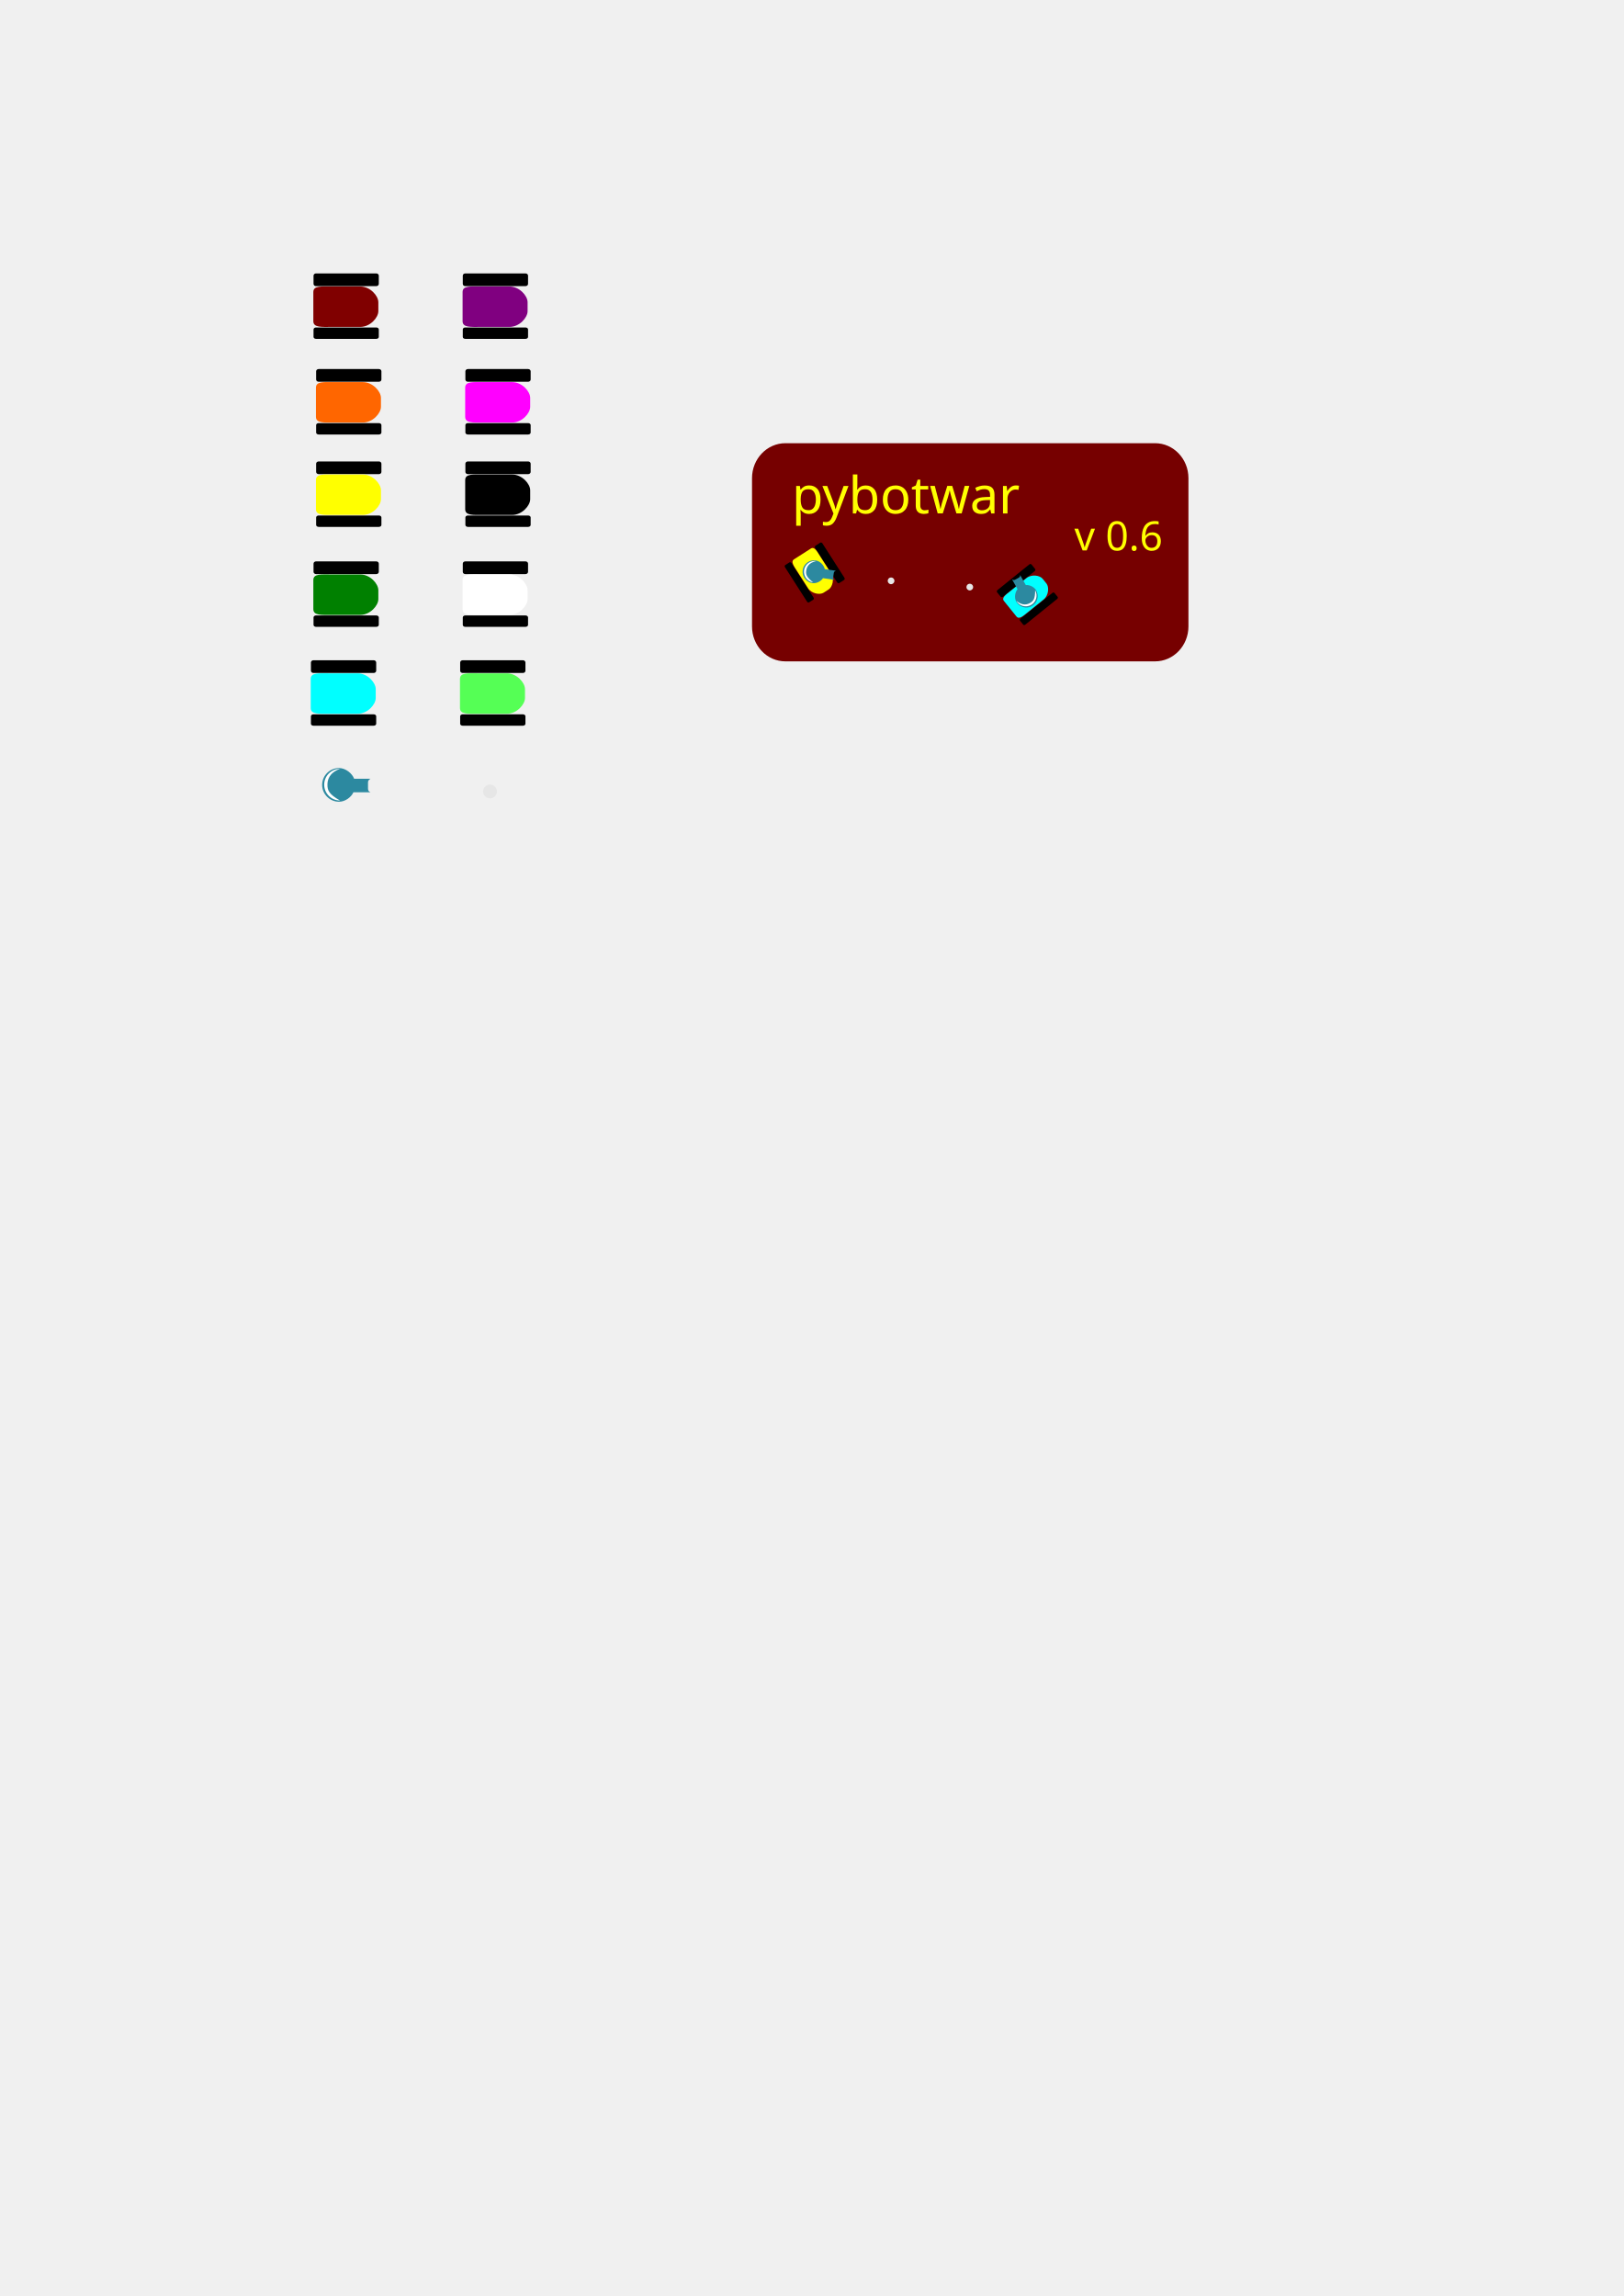
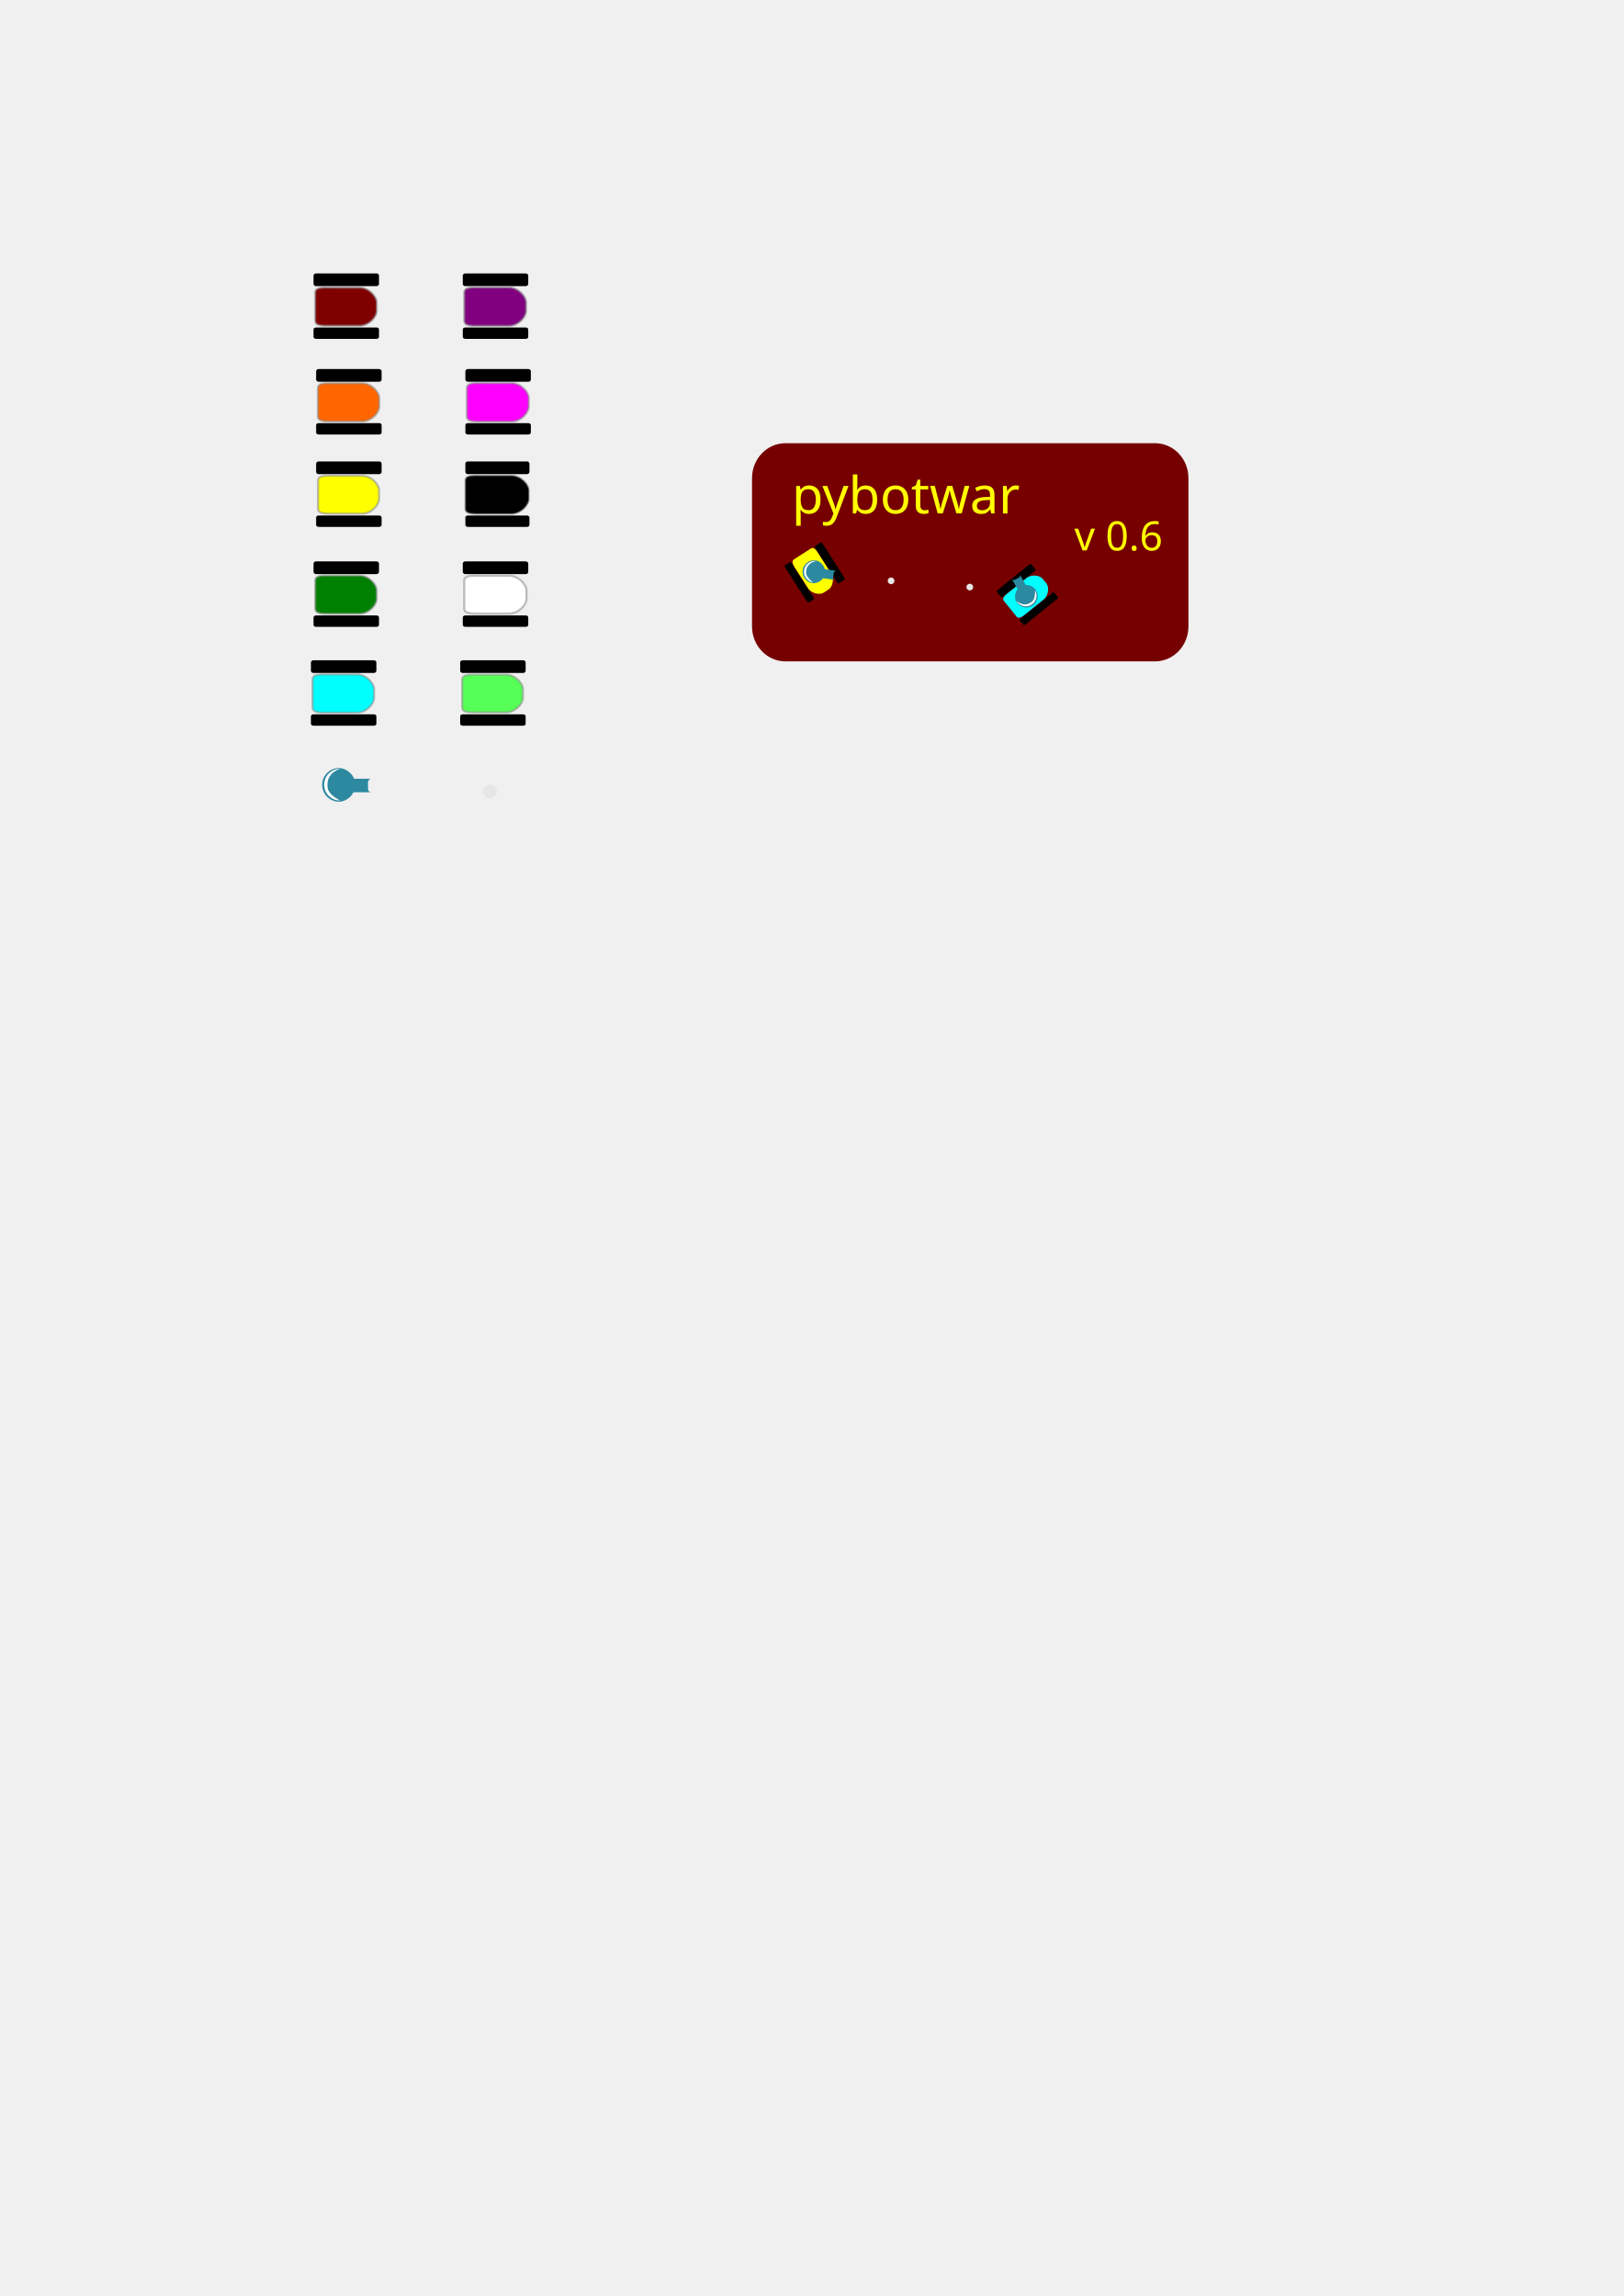
<svg xmlns="http://www.w3.org/2000/svg" width="744.094" height="1052.362" id="svg3172">
  <defs id="defs3174">
    </defs>
  <g id="layer1">
-     <g id="r01" transform="matrix(0.2782805,0,0,0.277474,103.6351,112.221)">
+     <g id="r01" transform="matrix(0.2790918,0,0,0.277474,103.5183,112.221)">
      <rect rx="4.149" ry="3.695" y="47.199" x="143.908" height="20.997" width="107.492" id="rect3182" style="opacity:1;fill:#000000;fill-opacity:1;fill-rule:evenodd;stroke:none;stroke-width:3.84;stroke-linecap:butt;stroke-linejoin:miter;marker:none;marker-start:none;marker-mid:none;marker-end:none;stroke-miterlimit:4;stroke-dasharray:none;stroke-dashoffset:0;stroke-opacity:1;visibility:visible;display:inline;overflow:visible;enable-background:accumulate" />
      <rect style="opacity:1;fill:#000000;fill-opacity:1;fill-rule:evenodd;stroke:none;stroke-width:3.84;stroke-linecap:butt;stroke-linejoin:miter;marker:none;marker-start:none;marker-mid:none;marker-end:none;stroke-miterlimit:4;stroke-dasharray:none;stroke-dashoffset:0;stroke-opacity:1;visibility:visible;display:inline;overflow:visible;enable-background:accumulate" id="rect3695" width="107.492" height="18.803" x="143.908" y="136.514" ry="3.233" rx="4.149" />
-       <path id="rect3697" d="M 173.42,68.823 L 220.816,68.823 C 237.339,68.823 250.641,84.239 250.641,94.825 C 250.641,94.825 250.641,103.305 250.641,109.573 C 250.641,120.158 237.339,135.574 220.816,135.574 L 173.42,135.574 C 156.897,135.574 143.595,136.767 143.595,126.182 L 143.595,77.902 C 143.595,67.316 156.897,68.823 173.42,68.823 z" style="fill:#800000;fill-opacity:1;fill-rule:evenodd;stroke:none;stroke-width:3.84;stroke-linecap:butt;stroke-linejoin:miter;marker:none;marker-start:none;marker-mid:none;marker-end:none;stroke-miterlimit:4;stroke-dashoffset:0;stroke-opacity:1;visibility:visible;display:inline;overflow:visible;enable-background:accumulate" />
+       <path id="rect3697" d="M 174.739,70.679 L 219.497,70.679 C 235.101,70.679 247.663,85.238 247.663,95.234 C 247.663,95.234 247.663,103.242 247.663,109.161 C 247.663,119.158 235.101,133.716 219.497,133.716 L 174.739,133.716 C 159.135,133.716 146.573,134.843 146.573,124.847 L 146.573,79.253 C 146.573,69.256 159.135,70.679 174.739,70.679 z" style="fill:#800000;fill-opacity:1;fill-rule:evenodd;stroke:#8c8c8c;stroke-width:3.627;stroke-linecap:butt;stroke-linejoin:miter;marker:none;marker-start:none;marker-mid:none;marker-end:none;stroke-miterlimit:4;stroke-dashoffset:0;stroke-opacity:0.549;visibility:visible;display:inline;overflow:visible;enable-background:accumulate" />
    </g>
-     <g id="r02" transform="matrix(0.2782805,0,0,0.2774739,104.8296,113.3969)">
+     <g id="r02" transform="matrix(0.2790918,0,0,0.2774739,104.7129,113.3969)">
      <rect style="opacity:1;fill:#000000;fill-opacity:1;fill-rule:evenodd;stroke:none;stroke-width:3.84;stroke-linecap:butt;stroke-linejoin:miter;marker:none;marker-start:none;marker-mid:none;marker-end:none;stroke-miterlimit:4;stroke-dasharray:none;stroke-dashoffset:0;stroke-opacity:1;visibility:visible;display:inline;overflow:visible;enable-background:accumulate" id="rect3700" width="107.492" height="20.997" x="143.908" y="200.93" ry="3.695" rx="4.149" />
      <rect rx="4.149" ry="3.233" y="290.245" x="143.908" height="18.803" width="107.492" id="rect3702" style="opacity:1;fill:#000000;fill-opacity:1;fill-rule:evenodd;stroke:none;stroke-width:3.84;stroke-linecap:butt;stroke-linejoin:miter;marker:none;marker-start:none;marker-mid:none;marker-end:none;stroke-miterlimit:4;stroke-dasharray:none;stroke-dashoffset:0;stroke-opacity:1;visibility:visible;display:inline;overflow:visible;enable-background:accumulate" />
-       <path style="fill:#ff6600;fill-opacity:1;fill-rule:evenodd;stroke:none;stroke-width:3.84;stroke-linecap:butt;stroke-linejoin:miter;marker:none;marker-start:none;marker-mid:none;marker-end:none;stroke-miterlimit:4;stroke-dashoffset:0;stroke-opacity:1;visibility:visible;display:inline;overflow:visible;enable-background:accumulate" d="M 173.42,222.554 L 220.816,222.554 C 237.339,222.554 250.641,237.97 250.641,248.555 C 250.641,248.555 250.641,257.036 250.641,263.303 C 250.641,273.889 237.339,289.305 220.816,289.305 L 173.42,289.305 C 156.897,289.305 143.595,290.498 143.595,279.913 L 143.595,231.632 C 143.595,221.047 156.897,222.554 173.42,222.554 z" id="path3704" />
+       <path style="fill:#ff6600;fill-opacity:1;fill-rule:evenodd;stroke:#8c8c8c;stroke-width:3.623;stroke-linecap:butt;stroke-linejoin:miter;marker:none;marker-start:none;marker-mid:none;marker-end:none;stroke-miterlimit:4;stroke-dashoffset:0;stroke-opacity:0.549;visibility:visible;display:inline;overflow:visible;enable-background:accumulate" d="M 174.762,224.442 L 219.474,224.442 C 235.062,224.442 247.611,238.986 247.611,248.972 C 247.611,248.972 247.611,256.972 247.611,262.885 C 247.611,272.871 235.062,287.415 219.474,287.415 L 174.762,287.415 C 159.174,287.415 146.625,288.54 146.625,278.554 L 146.625,233.007 C 146.625,223.021 159.174,224.442 174.762,224.442 z" id="path3704" />
    </g>
-     <g id="r03" transform="matrix(0.2782805,0,0,0.2774739,104.8296,114.4946)">
+     <g id="r03" transform="matrix(0.2790918,0,0,0.2774739,104.7129,114.4946)">
      <rect rx="4.149" ry="3.695" y="349.593" x="143.908" height="20.997" width="107.492" id="rect3706" style="opacity:1;fill:#000000;fill-opacity:1;fill-rule:evenodd;stroke:none;stroke-width:3.84;stroke-linecap:butt;stroke-linejoin:miter;marker:none;marker-start:none;marker-mid:none;marker-end:none;stroke-miterlimit:4;stroke-dasharray:none;stroke-dashoffset:0;stroke-opacity:1;visibility:visible;display:inline;overflow:visible;enable-background:accumulate" />
      <rect style="opacity:1;fill:#000000;fill-opacity:1;fill-rule:evenodd;stroke:none;stroke-width:3.84;stroke-linecap:butt;stroke-linejoin:miter;marker:none;marker-start:none;marker-mid:none;marker-end:none;stroke-miterlimit:4;stroke-dasharray:none;stroke-dashoffset:0;stroke-opacity:1;visibility:visible;display:inline;overflow:visible;enable-background:accumulate" id="rect3708" width="107.492" height="18.803" x="143.908" y="438.908" ry="3.233" rx="4.149" />
-       <path id="path3710" d="M 173.42,371.216 L 220.816,371.216 C 237.339,371.216 250.641,386.633 250.641,397.218 C 250.641,397.218 250.641,405.698 250.641,411.966 C 250.641,422.552 237.339,437.968 220.816,437.968 L 173.42,437.968 C 156.897,437.968 143.595,439.161 143.595,428.576 L 143.595,380.295 C 143.595,369.71 156.897,371.216 173.42,371.216 z" style="fill:#ffff00;fill-opacity:1;fill-rule:evenodd;stroke:none;stroke-width:3.84;stroke-linecap:butt;stroke-linejoin:miter;marker:none;marker-start:none;marker-mid:none;marker-end:none;stroke-miterlimit:4;stroke-dashoffset:0;stroke-opacity:1;visibility:visible;display:inline;overflow:visible;enable-background:accumulate" />
+       <path id="path3710" d="M 174.93,373.341 L 219.306,373.341 C 234.778,373.341 247.233,387.775 247.233,397.687 C 247.233,397.687 247.233,405.627 247.233,411.496 C 247.233,421.407 234.778,435.841 219.306,435.841 L 174.93,435.841 C 159.458,435.841 147.003,436.958 147.003,427.047 L 147.003,381.841 C 147.003,371.93 159.458,373.341 174.93,373.341 z" style="fill:#ffff00;fill-opacity:1;fill-rule:evenodd;stroke:#8c8c8c;stroke-width:3.596;stroke-linecap:butt;stroke-linejoin:miter;marker:none;marker-start:none;marker-mid:none;marker-end:none;stroke-miterlimit:4;stroke-dashoffset:0;stroke-opacity:0.549;visibility:visible;display:inline;overflow:visible;enable-background:accumulate" />
    </g>
-     <g id="r04" transform="matrix(0.2782805,0,0,0.2774739,103.6351,115.7746)">
+     <g id="r04" transform="matrix(0.2790918,0,0,0.2774739,103.5183,115.7746)">
      <rect style="opacity:1;fill:#000000;fill-opacity:1;fill-rule:evenodd;stroke:none;stroke-width:3.84;stroke-linecap:butt;stroke-linejoin:miter;marker:none;marker-start:none;marker-mid:none;marker-end:none;stroke-miterlimit:4;stroke-dasharray:none;stroke-dashoffset:0;stroke-opacity:1;visibility:visible;display:inline;overflow:visible;enable-background:accumulate" id="rect3712" width="107.492" height="20.997" x="143.908" y="510.081" ry="3.695" rx="4.149" />
      <rect rx="4.149" ry="3.233" y="599.396" x="143.908" height="18.803" width="107.492" id="rect3714" style="opacity:1;fill:#000000;fill-opacity:1;fill-rule:evenodd;stroke:none;stroke-width:3.84;stroke-linecap:butt;stroke-linejoin:miter;marker:none;marker-start:none;marker-mid:none;marker-end:none;stroke-miterlimit:4;stroke-dasharray:none;stroke-dashoffset:0;stroke-opacity:1;visibility:visible;display:inline;overflow:visible;enable-background:accumulate" />
-       <path style="fill:#008000;fill-opacity:1;fill-rule:evenodd;stroke:none;stroke-width:3.84;stroke-linecap:butt;stroke-linejoin:miter;marker:none;marker-start:none;marker-mid:none;marker-end:none;stroke-miterlimit:4;stroke-dashoffset:0;stroke-opacity:1;visibility:visible;display:inline;overflow:visible;enable-background:accumulate" d="M 173.42,531.705 L 220.816,531.705 C 237.339,531.705 250.641,547.121 250.641,557.706 C 250.641,557.706 250.641,566.187 250.641,572.454 C 250.641,583.04 237.339,598.456 220.816,598.456 L 173.42,598.456 C 156.897,598.456 143.595,599.649 143.595,589.064 L 143.595,540.783 C 143.595,530.198 156.897,531.705 173.42,531.705 z" id="path3716" />
+       <path style="fill:#008000;fill-opacity:1;fill-rule:evenodd;stroke:#8c8c8c;stroke-width:3.623;stroke-linecap:butt;stroke-linejoin:miter;marker:none;marker-start:none;marker-mid:none;marker-end:none;stroke-miterlimit:4;stroke-dashoffset:0;stroke-opacity:0.549;visibility:visible;display:inline;overflow:visible;enable-background:accumulate" d="M 174.762,533.593 L 219.474,533.593 C 235.062,533.593 247.611,548.137 247.611,558.123 C 247.611,558.123 247.611,566.123 247.611,572.036 C 247.611,582.022 235.062,596.566 219.474,596.566 L 174.762,596.566 C 159.174,596.566 146.625,597.691 146.625,587.705 L 146.625,542.158 C 146.625,532.172 159.174,533.593 174.762,533.593 z" id="path3716" />
    </g>
-     <g id="r05" transform="matrix(0.2782805,0,0,0.277474,102.4405,117.0286)">
+     <g id="r05" transform="matrix(0.2790918,0,0,0.277474,102.3238,117.0286)">
      <rect rx="4.149" ry="3.695" y="668.88" x="143.908" height="20.997" width="107.492" id="rect3718" style="opacity:1;fill:#000000;fill-opacity:1;fill-rule:evenodd;stroke:none;stroke-width:3.84;stroke-linecap:butt;stroke-linejoin:miter;marker:none;marker-start:none;marker-mid:none;marker-end:none;stroke-miterlimit:4;stroke-dasharray:none;stroke-dashoffset:0;stroke-opacity:1;visibility:visible;display:inline;overflow:visible;enable-background:accumulate" />
      <rect style="opacity:1;fill:#000000;fill-opacity:1;fill-rule:evenodd;stroke:none;stroke-width:3.84;stroke-linecap:butt;stroke-linejoin:miter;marker:none;marker-start:none;marker-mid:none;marker-end:none;stroke-miterlimit:4;stroke-dasharray:none;stroke-dashoffset:0;stroke-opacity:1;visibility:visible;display:inline;overflow:visible;enable-background:accumulate" id="rect3720" width="107.492" height="18.803" x="143.908" y="758.195" ry="3.233" rx="4.149" />
-       <path id="path3722" d="M 173.42,690.504 L 220.816,690.504 C 237.339,690.504 250.641,705.92 250.641,716.505 C 250.641,716.505 250.641,724.986 250.641,731.253 C 250.641,741.839 237.339,757.255 220.816,757.255 L 173.42,757.255 C 156.897,757.255 143.595,758.448 143.595,747.863 L 143.595,699.582 C 143.595,688.997 156.897,690.504 173.42,690.504 z" style="fill:#00ffff;fill-opacity:1;fill-rule:evenodd;stroke:none;stroke-width:3.84;stroke-linecap:butt;stroke-linejoin:miter;marker:none;marker-start:none;marker-mid:none;marker-end:none;stroke-miterlimit:4;stroke-dashoffset:0;stroke-opacity:1;visibility:visible;display:inline;overflow:visible;enable-background:accumulate" />
+       <path id="path3722" d="M 174.762,692.392 L 219.474,692.392 C 235.062,692.392 247.611,706.936 247.611,716.922 C 247.611,716.922 247.611,724.922 247.611,730.835 C 247.611,740.821 235.062,755.364 219.474,755.364 L 174.762,755.364 C 159.174,755.364 146.625,756.49 146.625,746.504 L 146.625,700.957 C 146.625,690.971 159.174,692.392 174.762,692.392 z" style="fill:#00ffff;fill-opacity:1;fill-rule:evenodd;stroke:#8c8c8c;stroke-width:3.623;stroke-linecap:butt;stroke-linejoin:miter;marker:none;marker-start:none;marker-mid:none;marker-end:none;stroke-miterlimit:4;stroke-dashoffset:0;stroke-opacity:0.549;visibility:visible;display:inline;overflow:visible;enable-background:accumulate" />
    </g>
-     <g id="r06" transform="matrix(0.2782805,0,0,0.277474,77.53862,112.221)">
+     <g id="r06" transform="matrix(0.2790918,0,0,0.277474,77.14637,112.221)">
      <rect style="opacity:1;fill:#000000;fill-opacity:1;fill-rule:evenodd;stroke:none;stroke-width:3.84;stroke-linecap:butt;stroke-linejoin:miter;marker:none;marker-start:none;marker-mid:none;marker-end:none;stroke-miterlimit:4;stroke-dasharray:none;stroke-dashoffset:0;stroke-opacity:1;visibility:visible;display:inline;overflow:visible;enable-background:accumulate" id="rect3724" width="107.492" height="20.997" x="483.467" y="47.199" ry="3.695" rx="4.149" />
      <rect rx="4.149" ry="3.233" y="136.514" x="483.467" height="18.803" width="107.492" id="rect3726" style="opacity:1;fill:#000000;fill-opacity:1;fill-rule:evenodd;stroke:none;stroke-width:3.84;stroke-linecap:butt;stroke-linejoin:miter;marker:none;marker-start:none;marker-mid:none;marker-end:none;stroke-miterlimit:4;stroke-dasharray:none;stroke-dashoffset:0;stroke-opacity:1;visibility:visible;display:inline;overflow:visible;enable-background:accumulate" />
-       <path style="fill:#800080;fill-opacity:1;fill-rule:evenodd;stroke:none;stroke-width:3.84;stroke-linecap:butt;stroke-linejoin:miter;marker:none;marker-start:none;marker-mid:none;marker-end:none;stroke-miterlimit:4;stroke-dashoffset:0;stroke-opacity:1;visibility:visible;display:inline;overflow:visible;enable-background:accumulate" d="M 512.98,68.823 L 560.375,68.823 C 576.898,68.823 590.201,84.239 590.201,94.825 C 590.201,94.825 590.201,103.305 590.201,109.573 C 590.201,120.158 576.898,135.574 560.375,135.574 L 512.98,135.574 C 496.456,135.574 483.154,136.767 483.154,126.182 L 483.154,77.902 C 483.154,67.316 496.456,68.823 512.98,68.823 z" id="path3728" />
+       <path style="fill:#800080;fill-opacity:1;fill-rule:evenodd;stroke:#8c8c8c;stroke-width:3.65;stroke-linecap:butt;stroke-linejoin:miter;marker:none;marker-start:none;marker-mid:none;marker-end:none;stroke-miterlimit:4;stroke-dashoffset:0;stroke-opacity:0.549;visibility:visible;display:inline;overflow:visible;enable-background:accumulate" d="M 514.154,70.475 L 559.201,70.475 C 574.906,70.475 587.549,85.128 587.549,95.189 C 587.549,95.189 587.549,103.249 587.549,109.207 C 587.549,119.268 574.906,133.92 559.201,133.92 L 514.154,133.92 C 498.448,133.92 485.805,135.054 485.805,124.993 L 485.805,79.104 C 485.805,69.043 498.448,70.475 514.154,70.475 z" id="path3728" />
    </g>
-     <g id="r07" transform="matrix(0.2782805,0,0,0.2774739,78.73318,113.3969)">
+     <g id="r07" transform="matrix(0.2790918,0,0,0.2774739,78.34092,113.3969)">
      <rect rx="4.149" ry="3.695" y="200.93" x="483.467" height="20.997" width="107.492" id="rect3730" style="opacity:1;fill:#000000;fill-opacity:1;fill-rule:evenodd;stroke:none;stroke-width:3.84;stroke-linecap:butt;stroke-linejoin:miter;marker:none;marker-start:none;marker-mid:none;marker-end:none;stroke-miterlimit:4;stroke-dasharray:none;stroke-dashoffset:0;stroke-opacity:1;visibility:visible;display:inline;overflow:visible;enable-background:accumulate" />
      <rect style="opacity:1;fill:#000000;fill-opacity:1;fill-rule:evenodd;stroke:none;stroke-width:3.84;stroke-linecap:butt;stroke-linejoin:miter;marker:none;marker-start:none;marker-mid:none;marker-end:none;stroke-miterlimit:4;stroke-dasharray:none;stroke-dashoffset:0;stroke-opacity:1;visibility:visible;display:inline;overflow:visible;enable-background:accumulate" id="rect3732" width="107.492" height="18.803" x="483.467" y="290.245" ry="3.233" rx="4.149" />
-       <path id="path3734" d="M 512.98,222.554 L 560.375,222.554 C 576.898,222.554 590.201,237.97 590.201,248.555 C 590.201,248.555 590.201,257.036 590.201,263.303 C 590.201,273.889 576.898,289.305 560.375,289.305 L 512.98,289.305 C 496.456,289.305 483.154,290.498 483.154,279.913 L 483.154,231.632 C 483.154,221.047 496.456,222.554 512.98,222.554 z" style="fill:#ff00ff;fill-opacity:1;fill-rule:evenodd;stroke:none;stroke-width:3.84;stroke-linecap:butt;stroke-linejoin:miter;marker:none;marker-start:none;marker-mid:none;marker-end:none;stroke-miterlimit:4;stroke-dashoffset:0;stroke-opacity:1;visibility:visible;display:inline;overflow:visible;enable-background:accumulate" />
+       <path id="path3734" d="M 514.154,224.206 L 559.201,224.206 C 574.906,224.206 587.549,238.859 587.549,248.92 C 587.549,248.92 587.549,256.98 587.549,262.937 C 587.549,272.998 574.906,287.651 559.201,287.651 L 514.154,287.651 C 498.448,287.651 485.805,288.785 485.805,278.724 L 485.805,232.835 C 485.805,222.774 498.448,224.206 514.154,224.206 z" style="fill:#ff00ff;fill-opacity:1;fill-rule:evenodd;stroke:#8c8c8c;stroke-width:3.65;stroke-linecap:butt;stroke-linejoin:miter;marker:none;marker-start:none;marker-mid:none;marker-end:none;stroke-miterlimit:4;stroke-dashoffset:0;stroke-opacity:0.549;visibility:visible;display:inline;overflow:visible;enable-background:accumulate" />
    </g>
-     <g id="r08" transform="matrix(0.2782805,0,0,0.2774739,78.73318,114.4946)">
+     <g id="r08" transform="matrix(0.2731551,0,0,0.2774739,81.20246,114.4947)">
      <rect style="opacity:1;fill:#000000;fill-opacity:1;fill-rule:evenodd;stroke:none;stroke-width:3.84;stroke-linecap:butt;stroke-linejoin:miter;marker:none;marker-start:none;marker-mid:none;marker-end:none;stroke-miterlimit:4;stroke-dasharray:none;stroke-dashoffset:0;stroke-opacity:1;visibility:visible;display:inline;overflow:visible;enable-background:accumulate" id="rect3736" width="107.492" height="20.997" x="483.467" y="349.593" ry="3.695" rx="4.149" />
      <rect rx="4.149" ry="3.233" y="438.908" x="483.467" height="18.803" width="107.492" id="rect3738" style="opacity:1;fill:#000000;fill-opacity:1;fill-rule:evenodd;stroke:none;stroke-width:3.84;stroke-linecap:butt;stroke-linejoin:miter;marker:none;marker-start:none;marker-mid:none;marker-end:none;stroke-miterlimit:4;stroke-dasharray:none;stroke-dashoffset:0;stroke-opacity:1;visibility:visible;display:inline;overflow:visible;enable-background:accumulate" />
-       <path style="fill:#000000;fill-opacity:1;fill-rule:evenodd;stroke:none;stroke-width:3.84;stroke-linecap:butt;stroke-linejoin:miter;marker:none;marker-start:none;marker-mid:none;marker-end:none;stroke-miterlimit:4;stroke-dashoffset:0;stroke-opacity:1;visibility:visible;display:inline;overflow:visible;enable-background:accumulate" d="M 512.98,371.216 L 560.375,371.216 C 576.898,371.216 590.201,386.633 590.201,397.218 C 590.201,397.218 590.201,405.698 590.201,411.966 C 590.201,422.552 576.898,437.968 560.375,437.968 L 512.98,437.968 C 496.456,437.968 483.154,439.161 483.154,428.576 L 483.154,380.295 C 483.154,369.71 496.456,371.216 512.98,371.216 z" id="path3740" />
+       <path style="fill:#000000;fill-opacity:1;fill-rule:evenodd;stroke:#8c8c8c;stroke-width:2.697;stroke-linecap:butt;stroke-linejoin:miter;marker:none;marker-start:none;marker-mid:none;marker-end:none;stroke-miterlimit:4;stroke-dasharray:none;stroke-dashoffset:0;stroke-opacity:0.549;visibility:visible;display:inline;overflow:visible;enable-background:accumulate" d="M 512.966,372.755 L 560.389,372.755 C 576.922,372.755 590.232,387.46 590.232,397.557 C 590.232,397.557 590.232,405.647 590.232,411.625 C 590.232,421.722 576.922,436.428 560.389,436.428 L 512.966,436.428 C 496.432,436.428 483.122,437.566 483.122,427.469 L 483.122,381.415 C 483.122,371.318 496.432,372.755 512.966,372.755 z" id="path3740" />
    </g>
-     <g id="r09" transform="matrix(0.2782805,0,0,0.2774739,77.53862,115.7746)">
+     <g id="r09" transform="matrix(0.2790918,0,0,0.2774739,77.14637,115.7746)">
      <rect rx="4.149" ry="3.695" y="510.081" x="483.467" height="20.997" width="107.492" id="rect3742" style="opacity:1;fill:#000000;fill-opacity:1;fill-rule:evenodd;stroke:none;stroke-width:3.84;stroke-linecap:butt;stroke-linejoin:miter;marker:none;marker-start:none;marker-mid:none;marker-end:none;stroke-miterlimit:4;stroke-dasharray:none;stroke-dashoffset:0;stroke-opacity:1;visibility:visible;display:inline;overflow:visible;enable-background:accumulate" />
      <rect style="opacity:1;fill:#000000;fill-opacity:1;fill-rule:evenodd;stroke:none;stroke-width:3.84;stroke-linecap:butt;stroke-linejoin:miter;marker:none;marker-start:none;marker-mid:none;marker-end:none;stroke-miterlimit:4;stroke-dasharray:none;stroke-dashoffset:0;stroke-opacity:1;visibility:visible;display:inline;overflow:visible;enable-background:accumulate" id="rect3744" width="107.492" height="18.803" x="483.467" y="599.396" ry="3.233" rx="4.149" />
-       <path id="path3746" d="M 512.98,531.705 L 560.375,531.705 C 576.898,531.705 590.201,547.121 590.201,557.706 C 590.201,557.706 590.201,566.187 590.201,572.454 C 590.201,583.04 576.898,598.456 560.375,598.456 L 512.98,598.456 C 496.456,598.456 483.154,599.649 483.154,589.064 L 483.154,540.783 C 483.154,530.198 496.456,531.705 512.98,531.705 z" style="fill:#ffffff;fill-opacity:1;fill-rule:evenodd;stroke:none;stroke-width:3.84;stroke-linecap:butt;stroke-linejoin:miter;marker:none;marker-start:none;marker-mid:none;marker-end:none;stroke-miterlimit:4;stroke-dashoffset:0;stroke-opacity:1;visibility:visible;display:inline;overflow:visible;enable-background:accumulate" />
+       <path id="path3746" d="M 514.317,533.822 L 559.593,533.822 C 575.377,533.822 588.085,548.26 588.085,558.173 C 588.085,558.173 588.085,566.115 588.085,571.985 C 588.085,581.899 575.377,596.337 559.593,596.337 L 514.317,596.337 C 498.532,596.337 485.824,597.455 485.824,587.541 L 485.824,542.324 C 485.824,532.41 498.532,533.822 514.317,533.822 z" style="fill:#ffffff;fill-opacity:1;fill-rule:evenodd;stroke:#8c8c8c;stroke-width:3.633;stroke-linecap:butt;stroke-linejoin:miter;marker:none;marker-start:none;marker-mid:none;marker-end:none;stroke-miterlimit:4;stroke-dashoffset:0;stroke-opacity:0.549;visibility:visible;display:inline;overflow:visible;enable-background:accumulate" />
    </g>
-     <g id="r10" transform="matrix(0.2782805,0,0,0.277474,76.34408,117.0286)">
+     <g id="r10" transform="matrix(0.2790918,0,0,0.277474,75.95182,117.0286)">
      <rect style="opacity:1;fill:#000000;fill-opacity:1;fill-rule:evenodd;stroke:none;stroke-width:3.84;stroke-linecap:butt;stroke-linejoin:miter;marker:none;marker-start:none;marker-mid:none;marker-end:none;stroke-miterlimit:4;stroke-dasharray:none;stroke-dashoffset:0;stroke-opacity:1;visibility:visible;display:inline;overflow:visible;enable-background:accumulate" id="rect3748" width="107.492" height="20.997" x="483.467" y="668.88" ry="3.695" rx="4.149" />
      <rect rx="4.149" ry="3.233" y="758.195" x="483.467" height="18.803" width="107.492" id="rect3750" style="opacity:1;fill:#000000;fill-opacity:1;fill-rule:evenodd;stroke:none;stroke-width:3.84;stroke-linecap:butt;stroke-linejoin:miter;marker:none;marker-start:none;marker-mid:none;marker-end:none;stroke-miterlimit:4;stroke-dasharray:none;stroke-dashoffset:0;stroke-opacity:1;visibility:visible;display:inline;overflow:visible;enable-background:accumulate" />
-       <path style="fill:#55ff55;fill-opacity:1;fill-rule:evenodd;stroke:none;stroke-width:3.84;stroke-linecap:butt;stroke-linejoin:miter;marker:none;marker-start:none;marker-mid:none;marker-end:none;stroke-miterlimit:4;stroke-dashoffset:0;stroke-opacity:1;visibility:visible;display:inline;overflow:visible;enable-background:accumulate" d="M 512.98,690.504 L 560.375,690.504 C 576.898,690.504 590.201,705.92 590.201,716.505 C 590.201,716.505 590.201,724.986 590.201,731.253 C 590.201,741.839 576.898,757.255 560.375,757.255 L 512.98,757.255 C 496.456,757.255 483.154,758.448 483.154,747.863 L 483.154,699.582 C 483.154,688.997 496.456,690.504 512.98,690.504 z" id="path3752" />
+       <path style="fill:#55ff55;fill-opacity:1;fill-rule:evenodd;stroke:#8c8c8c;stroke-width:3.584;stroke-linecap:butt;stroke-linejoin:miter;marker:none;marker-start:none;marker-mid:none;marker-end:none;stroke-miterlimit:4;stroke-dashoffset:0;stroke-opacity:0.549;visibility:visible;display:inline;overflow:visible;enable-background:accumulate" d="M 514.562,692.731 L 558.792,692.731 C 574.213,692.731 586.627,707.118 586.627,716.996 C 586.627,716.996 586.627,724.911 586.627,730.76 C 586.627,740.638 574.213,755.025 558.792,755.025 L 514.562,755.025 C 499.142,755.025 486.728,756.139 486.728,746.26 L 486.728,701.203 C 486.728,691.325 499.142,692.731 514.562,692.731 z" id="path3752" />
    </g>
    <g id="turret" transform="matrix(0.1376614,0,0,0.1376614,101.177,229.4773)">
      <rect ry="0" rx="0" y="837.324" x="284.772" height="217.926" width="217.926" id="rect3766" style="opacity:1;fill:#000000;fill-opacity:0;fill-rule:evenodd;stroke:none;stroke-width:3.84;stroke-linecap:butt;stroke-linejoin:miter;marker:none;marker-start:none;marker-mid:none;marker-end:none;stroke-miterlimit:4;stroke-dasharray:none;stroke-dashoffset:0;stroke-opacity:1;visibility:visible;display:inline;overflow:visible;enable-background:accumulate" />
      <g transform="matrix(0.8002293,0,0,0.8002293,87.42055,192.7033)" id="g3761">
        <path style="opacity:1;fill:#2c89a0;fill-opacity:1;fill-rule:evenodd;stroke:none;stroke-width:3.84;stroke-linecap:butt;stroke-linejoin:miter;marker:none;marker-start:none;marker-mid:none;marker-end:none;stroke-miterlimit:4;stroke-dasharray:none;stroke-dashoffset:0;stroke-opacity:1;visibility:visible;display:inline;overflow:visible;enable-background:accumulate" d="M 155.375,352.031 C 151.112,352.031 147.625,355.487 147.625,359.75 C 147.625,364.013 151.112,367.469 155.375,367.469 C 158.173,367.469 160.961,365.401 161.969,363.133 L 169.762,363.133 C 168.986,362.747 168.65,362.381 168.65,361.446 L 168.65,358.617 C 168.65,357.682 169.102,357.469 169.762,356.929 L 162.281,356.929 C 161.402,354.504 158.404,352.031 155.375,352.031 z" transform="matrix(9.077649,0,0,9.077649,-1027.694,-2323.924)" id="path3754" />
        <path transform="matrix(0.8965517,0,0,0.8965517,266.4512,99.60276)" style="fill:#ffffff;fill-opacity:1;fill-rule:evenodd;stroke:none;stroke-width:3.84;stroke-linecap:butt;stroke-linejoin:miter;marker:none;marker-start:none;marker-mid:none;marker-end:none;stroke-miterlimit:4;stroke-dashoffset:0;stroke-opacity:1;visibility:visible;display:inline;overflow:visible;enable-background:accumulate" d="M 75.891,938.331 C 75.891,962.952 80.654,981.669 134.303,1011.818 C 93.739,1011.818 60.817,978.896 60.817,938.331 C 60.817,897.766 93.739,864.844 134.303,864.844 C 82.538,883.687 75.891,917.466 75.891,938.331 z" id="path3758" />
      </g>
    </g>
    <g id="bullet" transform="matrix(0.1376614,0,0,0.1376614,170.372,232.4995)" style="fill:#e6e6e6">
      <rect ry="0" rx="0" y="837.324" x="284.772" height="217.926" width="217.926" id="rect3909" style="opacity:1;fill:#e6e6e6;fill-opacity:0;fill-rule:evenodd;stroke:none;stroke-width:3.84;stroke-linecap:butt;stroke-linejoin:miter;marker:none;marker-start:none;marker-mid:none;marker-end:none;stroke-miterlimit:4;stroke-dasharray:none;stroke-dashoffset:0;stroke-opacity:1;visibility:visible;display:inline;overflow:visible;enable-background:accumulate" />
      <g transform="matrix(0.8002293,0,0,0.8002293,87.42055,192.7033)" id="g3911" style="fill:#e6e6e6">
        <path style="opacity:1;fill:#e6e6e6;fill-opacity:1;fill-rule:evenodd;stroke:none;stroke-width:3.84;stroke-linecap:butt;stroke-linejoin:miter;marker:none;marker-start:none;marker-mid:none;marker-end:none;stroke-miterlimit:4;stroke-dasharray:none;stroke-dashoffset:0;stroke-opacity:1;visibility:visible;display:inline;overflow:visible;enable-background:accumulate" id="path3913" d="M 452.746,941.71 A 70.108,70.108 0 1 1 312.53,941.71 A 70.108,70.108 0 1 1 452.746,941.71 z" transform="matrix(0.4094058,0,0,0.4094058,225.9836,556.1683)" />
      </g>
    </g>
    <g id="splash">
      <rect ry="16.026" rx="15.318" y="203.136" x="344.627" height="100" width="200" id="rect3923" style="fill:#760000;fill-opacity:1;fill-rule:evenodd;stroke:none;stroke-width:3.84;stroke-linecap:butt;stroke-linejoin:miter;marker:none;marker-start:none;marker-mid:none;marker-end:none;stroke-miterlimit:4;stroke-dasharray:none;stroke-dashoffset:0;stroke-opacity:1;visibility:visible;display:inline;overflow:visible;enable-background:accumulate" />
      <text id="text3925" y="235.33" x="362.875" style="font-size:23.498px;font-style:normal;font-variant:normal;font-weight:normal;font-stretch:normal;text-align:start;line-height:100%;writing-mode:lr-tb;text-anchor:start;fill:#ffff00;fill-opacity:1;fill-rule:evenodd;stroke:none;stroke-width:3.84;stroke-linecap:butt;stroke-linejoin:miter;marker:none;marker-start:none;marker-mid:none;marker-end:none;stroke-miterlimit:4;stroke-dasharray:none;stroke-dashoffset:0;stroke-opacity:1;visibility:visible;display:inline;overflow:visible;enable-background:accumulate;font-family:Contour Generator;-inkscape-font-specification:Contour Generator" xml:space="preserve">
        <tspan y="235.33" x="362.875" id="tspan3927">pybotwar</tspan>
      </text>
      <text id="text3929" y="252.291" x="492.361" style="font-size:18.574px;font-style:normal;font-variant:normal;font-weight:normal;font-stretch:normal;text-align:start;line-height:100%;writing-mode:lr-tb;text-anchor:start;fill:#ffff00;fill-opacity:1;fill-rule:evenodd;stroke:none;stroke-width:3.84;stroke-linecap:butt;stroke-linejoin:miter;marker:none;marker-start:none;marker-mid:none;marker-end:none;stroke-miterlimit:4;stroke-dasharray:none;stroke-dashoffset:0;stroke-opacity:1;visibility:visible;display:inline;overflow:visible;enable-background:accumulate;font-family:Cortoba;-inkscape-font-specification:Cortoba" xml:space="preserve">
        <tspan y="252.291" x="492.361" id="tspan3931">v 0.6</tspan>
      </text>
      <g style="fill:#e6e6e6" transform="matrix(6.7040144e-2,0,0,6.7040144e-2,418.0323,205.6402)" id="g3973">
        <rect style="opacity:1;fill:#e6e6e6;fill-opacity:0;fill-rule:evenodd;stroke:none;stroke-width:3.84;stroke-linecap:butt;stroke-linejoin:miter;marker:none;marker-start:none;marker-mid:none;marker-end:none;stroke-miterlimit:4;stroke-dasharray:none;stroke-dashoffset:0;stroke-opacity:1;visibility:visible;display:inline;overflow:visible;enable-background:accumulate" id="rect3975" width="217.926" height="217.926" x="284.772" y="837.324" rx="0" ry="0" />
        <g style="fill:#e6e6e6" id="g3977" transform="matrix(0.8002293,0,0,0.8002293,87.42055,192.7033)">
          <path transform="matrix(0.4094058,0,0,0.4094058,225.9836,556.1683)" d="M 452.746,941.71 A 70.108,70.108 0 1 1 312.53,941.71 A 70.108,70.108 0 1 1 452.746,941.71 z" id="path3979" style="opacity:1;fill:#e6e6e6;fill-opacity:1;fill-rule:evenodd;stroke:none;stroke-width:3.84;stroke-linecap:butt;stroke-linejoin:miter;marker:none;marker-start:none;marker-mid:none;marker-end:none;stroke-miterlimit:4;stroke-dasharray:none;stroke-dashoffset:0;stroke-opacity:1;visibility:visible;display:inline;overflow:visible;enable-background:accumulate" />
        </g>
      </g>
      <g style="fill:#e6e6e6" transform="matrix(6.7040144e-2,0,0,6.7040144e-2,381.9611,202.7774)" id="g3981">
        <rect style="opacity:1;fill:#e6e6e6;fill-opacity:0;fill-rule:evenodd;stroke:none;stroke-width:3.84;stroke-linecap:butt;stroke-linejoin:miter;marker:none;marker-start:none;marker-mid:none;marker-end:none;stroke-miterlimit:4;stroke-dasharray:none;stroke-dashoffset:0;stroke-opacity:1;visibility:visible;display:inline;overflow:visible;enable-background:accumulate" id="rect3983" width="217.926" height="217.926" x="284.772" y="837.324" rx="0" ry="0" />
        <g style="fill:#e6e6e6" id="g3985" transform="matrix(0.8002293,0,0,0.8002293,87.42055,192.7033)">
          <path transform="matrix(0.4094058,0,0,0.4094058,225.9836,556.1683)" d="M 452.746,941.71 A 70.108,70.108 0 1 1 312.53,941.71 A 70.108,70.108 0 1 1 452.746,941.71 z" id="path3987" style="opacity:1;fill:#e6e6e6;fill-opacity:1;fill-rule:evenodd;stroke:none;stroke-width:3.84;stroke-linecap:butt;stroke-linejoin:miter;marker:none;marker-start:none;marker-mid:none;marker-end:none;stroke-miterlimit:4;stroke-dasharray:none;stroke-dashoffset:0;stroke-opacity:1;visibility:visible;display:inline;overflow:visible;enable-background:accumulate" />
        </g>
      </g>
      <g id="g4209">
        <g id="g3933" transform="matrix(0.1017219,0.1588535,-0.1583932,0.101427,417.1859,190.0606)">
          <rect rx="4.149" ry="3.695" y="349.593" x="143.908" height="20.997" width="107.492" id="rect3935" style="opacity:1;fill:#000000;fill-opacity:1;fill-rule:evenodd;stroke:none;stroke-width:3.84;stroke-linecap:butt;stroke-linejoin:miter;marker:none;marker-start:none;marker-mid:none;marker-end:none;stroke-miterlimit:4;stroke-dasharray:none;stroke-dashoffset:0;stroke-opacity:1;visibility:visible;display:inline;overflow:visible;enable-background:accumulate" />
          <rect style="opacity:1;fill:#000000;fill-opacity:1;fill-rule:evenodd;stroke:none;stroke-width:3.84;stroke-linecap:butt;stroke-linejoin:miter;marker:none;marker-start:none;marker-mid:none;marker-end:none;stroke-miterlimit:4;stroke-dasharray:none;stroke-dashoffset:0;stroke-opacity:1;visibility:visible;display:inline;overflow:visible;enable-background:accumulate" id="rect3937" width="107.492" height="18.803" x="143.908" y="438.908" ry="3.233" rx="4.149" />
          <path id="path3939" d="M 173.42,371.216 L 220.816,371.216 C 237.339,371.216 250.641,386.633 250.641,397.218 C 250.641,397.218 250.641,405.698 250.641,411.966 C 250.641,422.552 237.339,437.968 220.816,437.968 L 173.42,437.968 C 156.897,437.968 143.595,439.161 143.595,428.576 L 143.595,380.295 C 143.595,369.71 156.897,371.216 173.42,371.216 z" style="fill:#ffff00;fill-opacity:1;fill-rule:evenodd;stroke:none;stroke-width:3.84;stroke-linecap:butt;stroke-linejoin:miter;marker:none;marker-start:none;marker-mid:none;marker-end:none;stroke-miterlimit:4;stroke-dashoffset:0;stroke-opacity:1;visibility:visible;display:inline;overflow:visible;enable-background:accumulate" />
        </g>
        <g id="g4189" transform="matrix(9.26189e-2,1.3655043e-2,-1.3655043e-2,9.26189e-2,349.5142,169.0412)">
          <rect ry="0" rx="0" y="837.324" x="284.772" height="217.926" width="217.926" id="rect4191" style="opacity:1;fill:#000000;fill-opacity:0;fill-rule:evenodd;stroke:none;stroke-width:3.84;stroke-linecap:butt;stroke-linejoin:miter;marker:none;marker-start:none;marker-mid:none;marker-end:none;stroke-miterlimit:4;stroke-dasharray:none;stroke-dashoffset:0;stroke-opacity:1;visibility:visible;display:inline;overflow:visible;enable-background:accumulate" />
          <g transform="matrix(0.8002293,0,0,0.8002293,87.42055,192.7033)" id="g4193">
            <path style="opacity:1;fill:#2c89a0;fill-opacity:1;fill-rule:evenodd;stroke:none;stroke-width:3.84;stroke-linecap:butt;stroke-linejoin:miter;marker:none;marker-start:none;marker-mid:none;marker-end:none;stroke-miterlimit:4;stroke-dasharray:none;stroke-dashoffset:0;stroke-opacity:1;visibility:visible;display:inline;overflow:visible;enable-background:accumulate" d="M 155.375,352.031 C 151.112,352.031 147.625,355.487 147.625,359.75 C 147.625,364.013 151.112,367.469 155.375,367.469 C 158.173,367.469 160.961,365.401 161.969,363.133 L 169.762,363.133 C 168.986,362.747 168.65,362.381 168.65,361.446 L 168.65,358.617 C 168.65,357.682 169.102,357.469 169.762,356.929 L 162.281,356.929 C 161.402,354.504 158.404,352.031 155.375,352.031 z" transform="matrix(9.077649,0,0,9.077649,-1027.694,-2323.924)" id="path4195" />
            <path transform="matrix(0.8965517,0,0,0.8965517,266.4512,99.60276)" style="fill:#ffffff;fill-opacity:1;fill-rule:evenodd;stroke:none;stroke-width:3.84;stroke-linecap:butt;stroke-linejoin:miter;marker:none;marker-start:none;marker-mid:none;marker-end:none;stroke-miterlimit:4;stroke-dashoffset:0;stroke-opacity:1;visibility:visible;display:inline;overflow:visible;enable-background:accumulate" d="M 75.891,938.331 C 75.891,962.952 80.654,981.669 134.303,1011.818 C 93.739,1011.818 60.817,978.896 60.817,938.331 C 60.817,897.766 93.739,864.844 134.303,864.844 C 82.538,883.687 75.891,917.466 75.891,938.331 z" id="path4197" />
          </g>
        </g>
      </g>
      <g id="g4220">
        <g id="g3953" transform="matrix(0.1468263,-0.1184223,0.1180791,0.1464007,356.4043,190.064)">
          <rect rx="4.149" ry="3.695" y="668.88" x="143.908" height="20.997" width="107.492" id="rect3955" style="opacity:1;fill:#000000;fill-opacity:1;fill-rule:evenodd;stroke:none;stroke-width:3.84;stroke-linecap:butt;stroke-linejoin:miter;marker:none;marker-start:none;marker-mid:none;marker-end:none;stroke-miterlimit:4;stroke-dasharray:none;stroke-dashoffset:0;stroke-opacity:1;visibility:visible;display:inline;overflow:visible;enable-background:accumulate" />
          <rect style="opacity:1;fill:#000000;fill-opacity:1;fill-rule:evenodd;stroke:none;stroke-width:3.84;stroke-linecap:butt;stroke-linejoin:miter;marker:none;marker-start:none;marker-mid:none;marker-end:none;stroke-miterlimit:4;stroke-dasharray:none;stroke-dashoffset:0;stroke-opacity:1;visibility:visible;display:inline;overflow:visible;enable-background:accumulate" id="rect3957" width="107.492" height="18.803" x="143.908" y="758.195" ry="3.233" rx="4.149" />
          <path id="path3959" d="M 173.42,690.504 L 220.816,690.504 C 237.339,690.504 250.641,705.92 250.641,716.505 C 250.641,716.505 250.641,724.986 250.641,731.253 C 250.641,741.839 237.339,757.255 220.816,757.255 L 173.42,757.255 C 156.897,757.255 143.595,758.448 143.595,747.863 L 143.595,699.582 C 143.595,688.997 156.897,690.504 173.42,690.504 z" style="fill:#00ffff;fill-opacity:1;fill-rule:evenodd;stroke:none;stroke-width:3.84;stroke-linecap:butt;stroke-linejoin:miter;marker:none;marker-start:none;marker-mid:none;marker-end:none;stroke-miterlimit:4;stroke-dashoffset:0;stroke-opacity:1;visibility:visible;display:inline;overflow:visible;enable-background:accumulate" />
        </g>
        <g id="g4199" transform="matrix(-4.5928849e-2,-8.1579787e-2,8.1579787e-2,-4.5928849e-2,411.1756,348.7821)">
          <rect ry="0" rx="0" y="837.324" x="284.772" height="217.926" width="217.926" id="rect4201" style="opacity:1;fill:#000000;fill-opacity:0;fill-rule:evenodd;stroke:none;stroke-width:3.84;stroke-linecap:butt;stroke-linejoin:miter;marker:none;marker-start:none;marker-mid:none;marker-end:none;stroke-miterlimit:4;stroke-dasharray:none;stroke-dashoffset:0;stroke-opacity:1;visibility:visible;display:inline;overflow:visible;enable-background:accumulate" />
          <g transform="matrix(0.8002293,0,0,0.8002293,87.42055,192.7033)" id="g4203">
            <path style="opacity:1;fill:#2c89a0;fill-opacity:1;fill-rule:evenodd;stroke:none;stroke-width:3.84;stroke-linecap:butt;stroke-linejoin:miter;marker:none;marker-start:none;marker-mid:none;marker-end:none;stroke-miterlimit:4;stroke-dasharray:none;stroke-dashoffset:0;stroke-opacity:1;visibility:visible;display:inline;overflow:visible;enable-background:accumulate" d="M 155.375,352.031 C 151.112,352.031 147.625,355.487 147.625,359.75 C 147.625,364.013 151.112,367.469 155.375,367.469 C 158.173,367.469 160.961,365.401 161.969,363.133 L 169.762,363.133 C 168.986,362.747 168.65,362.381 168.65,361.446 L 168.65,358.617 C 168.65,357.682 169.102,357.469 169.762,356.929 L 162.281,356.929 C 161.402,354.504 158.404,352.031 155.375,352.031 z" transform="matrix(9.077649,0,0,9.077649,-1027.694,-2323.924)" id="path4205" />
            <path transform="matrix(0.8965517,0,0,0.8965517,266.4512,99.60276)" style="fill:#ffffff;fill-opacity:1;fill-rule:evenodd;stroke:none;stroke-width:3.84;stroke-linecap:butt;stroke-linejoin:miter;marker:none;marker-start:none;marker-mid:none;marker-end:none;stroke-miterlimit:4;stroke-dashoffset:0;stroke-opacity:1;visibility:visible;display:inline;overflow:visible;enable-background:accumulate" d="M 75.891,938.331 C 75.891,962.952 80.654,981.669 134.303,1011.818 C 93.739,1011.818 60.817,978.896 60.817,938.331 C 60.817,897.766 93.739,864.844 134.303,864.844 C 82.538,883.687 75.891,917.466 75.891,938.331 z" id="path4207" />
          </g>
        </g>
      </g>
    </g>
  </g>
</svg>
